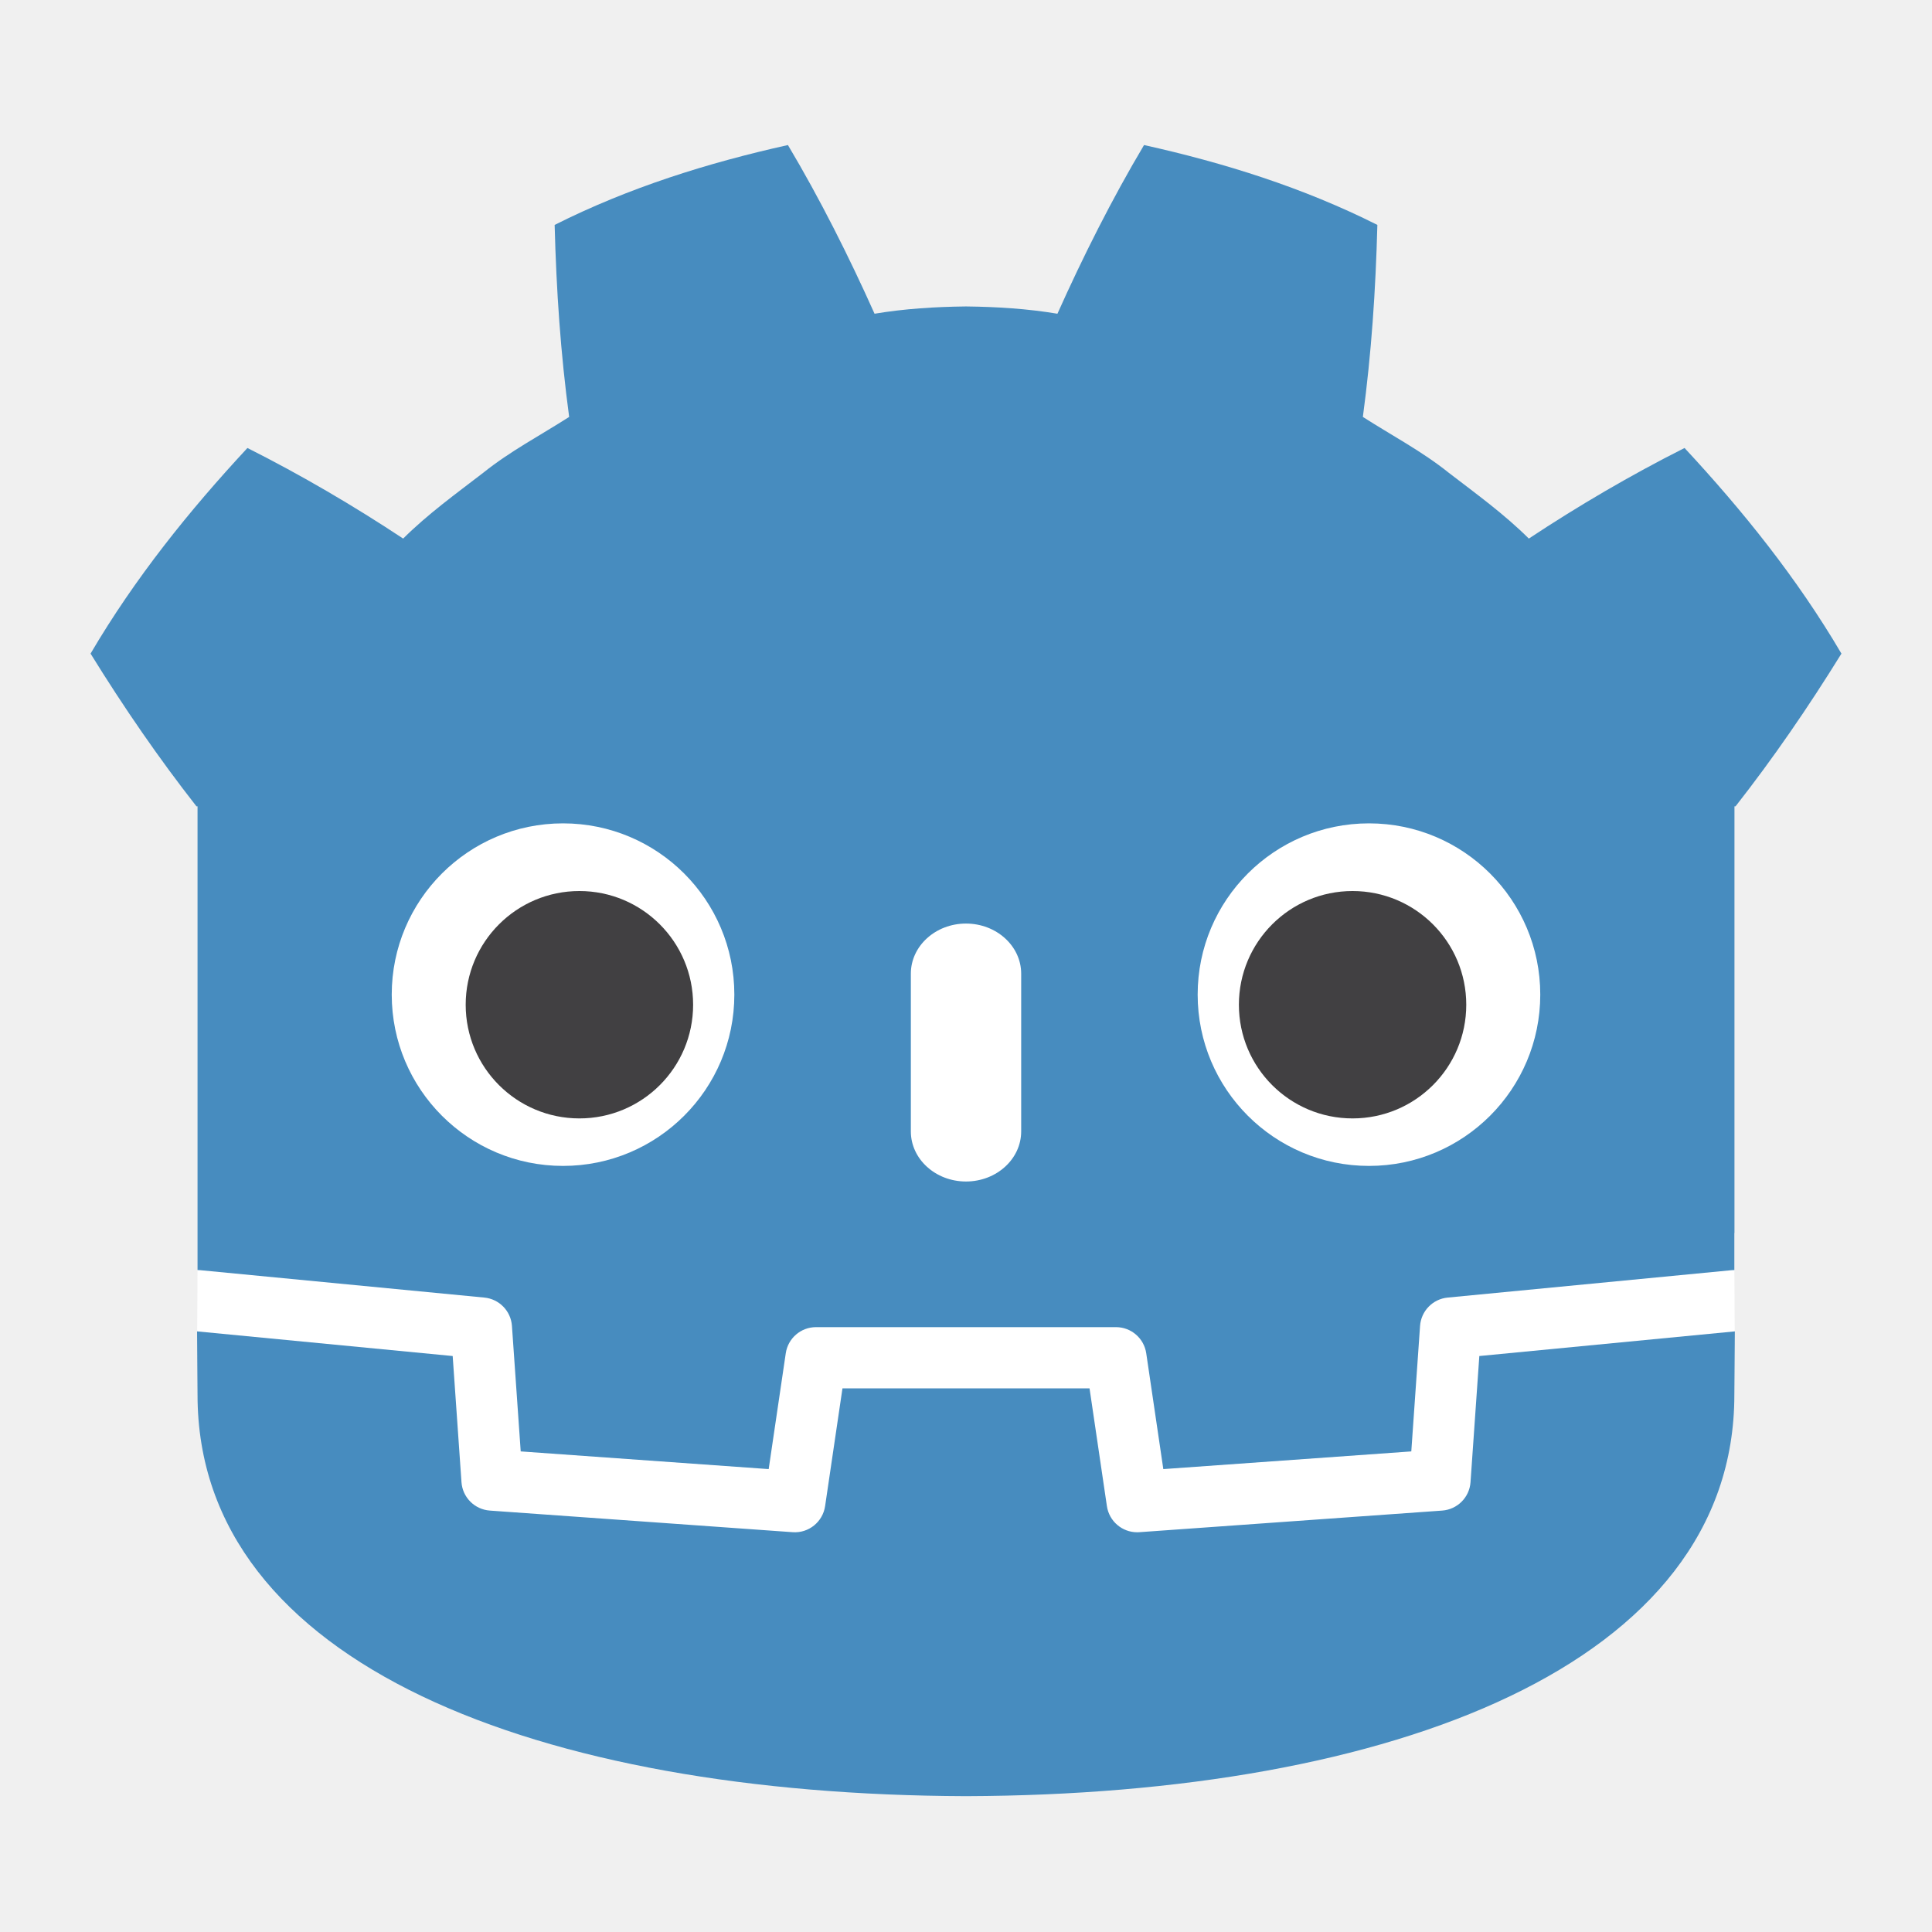
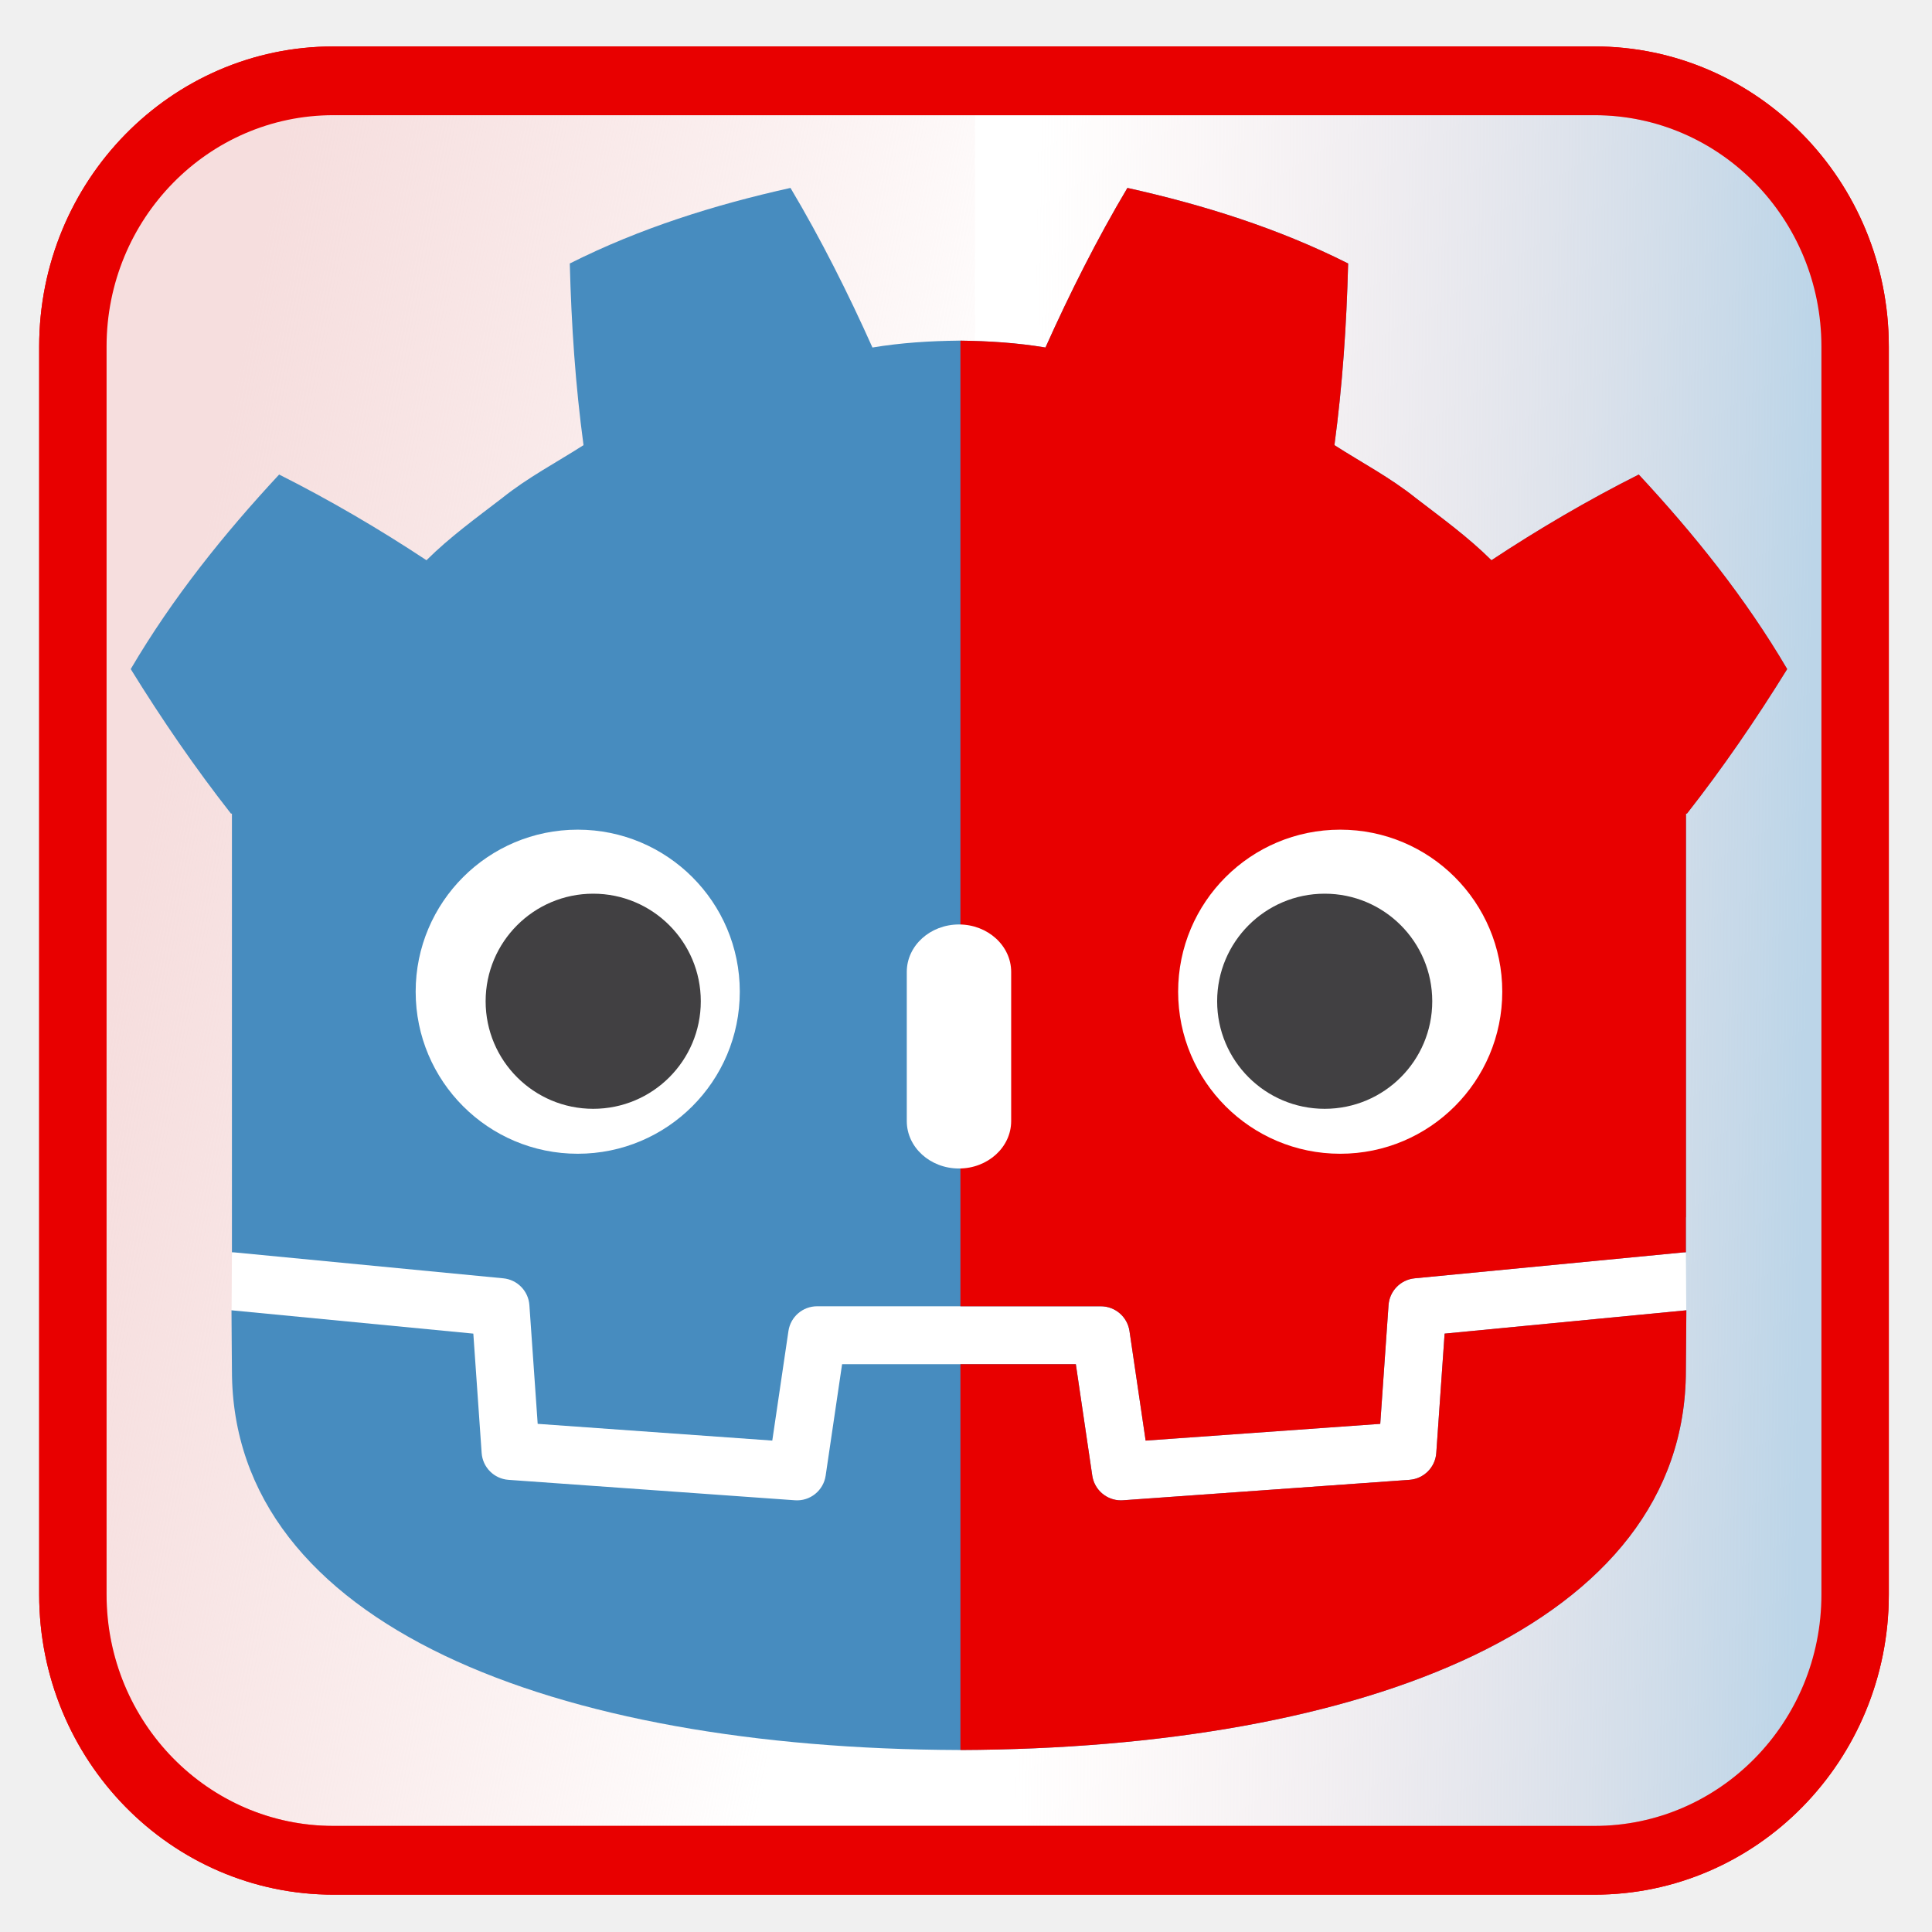
- <svg xmlns="http://www.w3.org/2000/svg" width="1024" height="1024" id="svg3030" version="1.1">
-   <defs id="defs3032" />
+ <svg xmlns="http://www.w3.org/2000/svg" xmlns:xlink="http://www.w3.org/1999/xlink" width="1024" height="1024" id="svg3030" version="1.1">
+   <defs id="defs3032">
+     <linearGradient id="linearGradient4627">
+       <stop id="stop4623" offset="0" style="stop-color:#bcd5e8;stop-opacity:1" />
+       <stop id="stop4625" offset="1" style="stop-color:#f4d7d7;stop-opacity:0;" />
+     </linearGradient>
+     <linearGradient id="linearGradient4595">
+       <stop style="stop-color:#f6dede;stop-opacity:1" offset="0" id="stop4591" />
+       <stop style="stop-color:#f4d7d7;stop-opacity:0;" offset="1" id="stop4593" />
+     </linearGradient>
+     <linearGradient xlink:href="#linearGradient4595" id="linearGradient4597" x1="68.571" y1="576.805" x2="482.857" y2="659.663" gradientUnits="userSpaceOnUse" gradientTransform="matrix(1.00601,0,0,0.9863663,-0.2942478,6.782211)" />
+     <linearGradient xlink:href="#linearGradient4627" id="linearGradient4597-5" x1="957.143" y1="665.377" x2="542.857" y2="659.663" gradientUnits="userSpaceOnUse" gradientTransform="matrix(1.00601,0,0,0.9863663,-0.2942478,6.782211)" />
+   </defs>
  <g id="layer1" transform="translate(0,-98.51972)">
-     <g id="g78" transform="matrix(4.162611,0,0,-4.162611,919.2406,771.6719)" style="stroke-width:0.32">
-       <path d="m 0,0 c 0,0 -0.325,1.994 -0.515,1.976 l -36.182,-3.491 c -2.879,-0.278 -5.115,-2.574 -5.317,-5.459 l -0.994,-14.247 -27.992,-1.997 -1.904,12.912 c -0.424,2.872 -2.932,5.037 -5.835,5.037 h -38.188 c -2.902,0 -5.41,-2.165 -5.834,-5.037 l -1.905,-12.912 -27.992,1.997 -0.994,14.247 c -0.202,2.886 -2.438,5.182 -5.317,5.46 l -36.2,3.49 c -0.187,0.018 -0.324,-1.978 -0.511,-1.978 l -0.049,-7.83 30.658,-4.944 1.004,-14.374 c 0.203,-2.91 2.551,-5.263 5.463,-5.472 l 38.551,-2.75 c 0.146,-0.01 0.29,-0.016 0.434,-0.016 2.897,0 5.401,2.166 5.825,5.038 l 1.959,13.286 h 28.005 l 1.959,-13.286 c 0.423,-2.871 2.93,-5.037 5.831,-5.037 0.142,0 0.284,0.005 0.423,0.015 l 38.556,2.75 c 2.911,0.209 5.26,2.562 5.463,5.472 l 1.003,14.374 30.645,4.966 z" style="fill:#ffffff;fill-opacity:1;fill-rule:nonzero;stroke:none;stroke-width:0.32" id="path80" />
+     <g id="g5632-2" transform="matrix(0.9940252,0,0,1.013822,0.292491,-6.875961)" style="fill:#ffffff">
+       <path id="rect4678-5-3" d="M 149.628,146.203 H 519.549 V 1076.512 H 161.979 C 111.419,1059.886 57.355,1052.328 38.562,953.459 V 262.023 c 20.022,-46.859 47.578,-90.061 111.066,-115.821 z" style="opacity:1;fill:#ffffff;fill-opacity:1;stroke:none;stroke-width:25.567;stroke-linecap:butt;stroke-linejoin:round;stroke-miterlimit:4;stroke-dasharray:none;stroke-opacity:1;paint-order:markers fill stroke" />
+       <path id="rect4678-5-7-6" d="M 881.471,146.203 H 511.549 v 930.309 h 357.571 c 50.56,-16.626 104.624,-24.184 123.416,-123.053 V 262.023 C 972.514,215.165 944.958,171.963 881.471,146.203 Z" style="opacity:1;fill:#ffffff;fill-opacity:1;stroke:none;stroke-width:25.567;stroke-linecap:butt;stroke-linejoin:round;stroke-miterlimit:4;stroke-dasharray:none;stroke-opacity:1;paint-order:markers fill stroke" />
+       <rect ry="138.967" y="146.203" x="38.562" height="930.309" width="950.301" id="rect4678-0" style="opacity:1;fill:#ffffff;fill-opacity:1;stroke:#e80000;stroke-width:35.938;stroke-linecap:butt;stroke-linejoin:round;stroke-miterlimit:4;stroke-dasharray:none;stroke-opacity:1;paint-order:markers fill stroke" />
    </g>
-     <g id="g82-3" transform="matrix(4.162611,0,0,-4.162611,104.6989,525.907)" style="stroke-width:0.32">
-       <path d="m 0,0 v -47.514 -6.035 -5.492 c 0.108,-0.001 0.216,-0.005 0.323,-0.015 l 36.196,-3.49 c 1.896,-0.183 3.382,-1.709 3.514,-3.609 l 1.116,-15.978 31.574,-2.253 2.175,14.747 c 0.282,1.912 1.922,3.329 3.856,3.329 h 38.188 c 1.933,0 3.573,-1.417 3.855,-3.329 l 2.175,-14.747 31.575,2.253 1.115,15.978 c 0.133,1.9 1.618,3.425 3.514,3.609 l 36.182,3.49 c 0.107,0.01 0.214,0.014 0.322,0.015 v 4.711 l 0.015,0.005 V 0 h 0.134 c 4.795,6.12 9.232,12.569 13.487,19.449 -5.651,9.62 -12.575,18.217 -19.976,26.182 -6.864,-3.455 -13.531,-7.369 -19.828,-11.534 -3.151,3.132 -6.7,5.694 -10.186,8.372 -3.425,2.751 -7.285,4.768 -10.946,7.118 1.09,8.117 1.629,16.108 1.846,24.448 -9.446,4.754 -19.519,7.906 -29.708,10.17 -4.068,-6.837 -7.788,-14.241 -11.028,-21.479 -3.842,0.642 -7.702,0.88 -11.567,0.926 v 0.006 c -0.027,0 -0.052,-0.006 -0.075,-0.006 -0.024,0 -0.049,0.006 -0.073,0.006 V 63.652 C 93.903,63.606 90.046,63.368 86.203,62.726 82.965,69.964 79.247,77.368 75.173,84.205 64.989,81.941 54.915,78.789 45.47,74.035 45.686,65.695 46.225,57.704 47.318,49.587 43.65,47.237 39.795,45.22 36.369,42.469 32.888,39.791 29.333,37.229 26.181,34.097 19.884,38.262 13.219,42.176 6.353,45.631 -1.048,37.666 -7.968,29.069 -13.621,19.449 -9.368,12.569 -4.928,6.12 -0.134,0 Z" style="fill:#478cbf;fill-opacity:1;fill-rule:nonzero;stroke:none;stroke-width:0.32" id="path84-6" />
+     <g id="g5632" transform="matrix(0.9940252,0,0,1.013822,0.2924913,-6.875958)">
+       <path id="rect4678-5" d="M 149.628,146.203 H 519.549 V 1076.512 H 161.979 C 111.419,1059.886 57.355,1052.328 38.562,953.459 V 262.023 c 20.022,-46.859 47.578,-90.061 111.066,-115.821 z" style="opacity:1;fill:url(#linearGradient4597);fill-opacity:1;stroke:none;stroke-width:25.567;stroke-linecap:butt;stroke-linejoin:round;stroke-miterlimit:4;stroke-dasharray:none;stroke-opacity:1;paint-order:markers fill stroke" />
+       <path id="rect4678-5-7" d="M 881.471,146.203 H 511.549 v 930.309 h 357.571 c 50.56,-16.626 104.624,-24.184 123.416,-123.053 V 262.023 C 972.514,215.165 944.958,171.963 881.471,146.203 Z" style="opacity:1;fill:url(#linearGradient4597-5);fill-opacity:1;stroke:none;stroke-width:25.567;stroke-linecap:butt;stroke-linejoin:round;stroke-miterlimit:4;stroke-dasharray:none;stroke-opacity:1;paint-order:markers fill stroke" />
+       <rect ry="138.967" y="146.203" x="38.562" height="930.309" width="950.301" id="rect4678" style="opacity:1;fill:none;fill-opacity:1;stroke:#e80000;stroke-width:35.938;stroke-linecap:butt;stroke-linejoin:round;stroke-miterlimit:4;stroke-dasharray:none;stroke-opacity:1;paint-order:markers fill stroke" />
    </g>
-     <g id="g86-7" transform="matrix(4.162611,0,0,-4.162611,784.0714,817.2428)" style="stroke-width:0.32">
-       <path d="m 0,0 -1.121,-16.063 c -0.135,-1.936 -1.675,-3.477 -3.611,-3.616 l -38.555,-2.751 c -0.094,-0.007 -0.188,-0.01 -0.281,-0.01 -1.916,0 -3.569,1.406 -3.852,3.33 l -2.211,14.994 H -81.09 l -2.211,-14.994 c -0.297,-2.018 -2.101,-3.469 -4.133,-3.32 l -38.555,2.751 c -1.936,0.139 -3.476,1.68 -3.611,3.616 L -130.721,0 -163.268,3.138 c 0.015,-3.498 0.06,-7.33 0.06,-8.093 0,-34.374 43.605,-50.896 97.781,-51.086 h 0.066 0.067 c 54.176,0.19 97.766,16.712 97.766,51.086 0,0.777 0.047,4.593 0.063,8.093 z" style="fill:#478cbf;fill-opacity:1;fill-rule:nonzero;stroke:none;stroke-width:0.32" id="path88-5" />
+     <g id="g78-6" transform="matrix(3.938169,0,0,-3.938169,893.5525,762.2495)" style="stroke-width:0.884">
+       <path d="m 0,0 c 0,0 -0.325,1.994 -0.515,1.976 l -36.182,-3.491 c -2.879,-0.278 -5.115,-2.574 -5.317,-5.459 l -0.994,-14.247 -27.992,-1.997 -1.904,12.912 c -0.424,2.872 -2.932,5.037 -5.835,5.037 h -38.188 c -2.902,0 -5.41,-2.165 -5.834,-5.037 l -1.905,-12.912 -27.992,1.997 -0.994,14.247 c -0.202,2.886 -2.438,5.182 -5.317,5.46 l -36.2,3.49 c -0.187,0.018 -0.324,-1.978 -0.511,-1.978 l -0.049,-7.83 30.658,-4.944 1.004,-14.374 c 0.203,-2.91 2.551,-5.263 5.463,-5.472 l 38.551,-2.75 c 0.146,-0.01 0.29,-0.016 0.434,-0.016 2.897,0 5.401,2.166 5.825,5.038 l 1.959,13.286 h 28.005 l 1.959,-13.286 c 0.423,-2.871 2.93,-5.037 5.831,-5.037 0.142,0 0.284,0.005 0.423,0.015 l 38.556,2.75 c 2.911,0.209 5.26,2.562 5.463,5.472 l 1.003,14.374 30.645,4.966 z" style="fill:#ffffff;fill-opacity:1;fill-rule:nonzero;stroke:none;stroke-width:0.884" id="path80-4" />
    </g>
-     <g id="g90-3" transform="matrix(4.162611,0,0,-4.162611,389.2148,625.671)" style="stroke-width:0.32">
-       <path d="m 0,0 c 0,-12.052 -9.765,-21.815 -21.813,-21.815 -12.042,0 -21.81,9.763 -21.81,21.815 0,12.044 9.768,21.802 21.81,21.802 C -9.765,21.802 0,12.044 0,0" style="fill:#ffffff;fill-opacity:1;fill-rule:nonzero;stroke:none;stroke-width:0.32" id="path92-5" />
+     <g transform="matrix(3.48186,0,0,-3.48186,-318.591,1734.617)" id="g4676" style="stroke:#e80000;stroke-opacity:1">
+       <g style="stroke:none;stroke-width:2.719;stroke-miterlimit:4;stroke-dasharray:none;stroke-opacity:1" transform="matrix(1.131053,0,0,1.131053,126.8061,346.0453)" id="g82">
+         <path id="path84" style="fill:#478cbf;fill-opacity:1;fill-rule:nonzero;stroke:none;stroke-width:2.719;stroke-miterlimit:4;stroke-dasharray:none;stroke-opacity:1" d="m 0,0 v -47.514 -6.035 -5.492 c 0.108,-0.001 0.216,-0.005 0.323,-0.015 l 36.196,-3.49 c 1.896,-0.183 3.382,-1.709 3.514,-3.609 l 1.116,-15.978 31.574,-2.253 2.175,14.747 c 0.282,1.912 1.922,3.329 3.856,3.329 h 38.188 c 1.933,0 3.573,-1.417 3.855,-3.329 l 2.175,-14.747 31.575,2.253 1.115,15.978 c 0.133,1.9 1.618,3.425 3.514,3.609 l 36.182,3.49 c 0.107,0.01 0.214,0.014 0.322,0.015 v 4.711 l 0.015,0.005 V 0 h 0.134 c 4.795,6.12 9.232,12.569 13.487,19.449 -5.651,9.62 -12.575,18.217 -19.976,26.182 -6.864,-3.455 -13.531,-7.369 -19.828,-11.534 -3.151,3.132 -6.7,5.694 -10.186,8.372 -3.425,2.751 -7.285,4.768 -10.946,7.118 1.09,8.117 1.629,16.108 1.846,24.448 -9.446,4.754 -19.519,7.906 -29.708,10.17 -4.068,-6.837 -7.788,-14.241 -11.028,-21.479 -3.842,0.642 -7.702,0.88 -11.567,0.926 v 0.006 c -0.027,0 -0.052,-0.006 -0.075,-0.006 -0.024,0 -0.049,0.006 -0.073,0.006 V 63.652 C 93.903,63.606 90.046,63.368 86.203,62.726 82.965,69.964 79.247,77.368 75.173,84.205 64.989,81.941 54.915,78.789 45.47,74.035 45.686,65.695 46.225,57.704 47.318,49.587 43.65,47.237 39.795,45.22 36.369,42.469 32.888,39.791 29.333,37.229 26.181,34.097 19.884,38.262 13.219,42.176 6.353,45.631 -1.048,37.666 -7.968,29.069 -13.621,19.449 -9.368,12.569 -4.928,6.12 -0.134,0 Z" />
+       </g>
+       <g style="stroke:none;stroke-width:2.719;stroke-miterlimit:4;stroke-dasharray:none;stroke-opacity:1" transform="matrix(1.131053,0,0,1.131053,311.4033,266.8844)" id="g86">
+         <path id="path88" style="fill:#478cbf;fill-opacity:1;fill-rule:nonzero;stroke:none;stroke-width:2.719;stroke-miterlimit:4;stroke-dasharray:none;stroke-opacity:1" d="m 0,0 -1.121,-16.063 c -0.135,-1.936 -1.675,-3.477 -3.611,-3.616 l -38.555,-2.751 c -0.094,-0.007 -0.188,-0.01 -0.281,-0.01 -1.916,0 -3.569,1.406 -3.852,3.33 l -2.211,14.994 H -81.09 l -2.211,-14.994 c -0.297,-2.018 -2.101,-3.469 -4.133,-3.32 l -38.555,2.751 c -1.936,0.139 -3.476,1.68 -3.611,3.616 L -130.721,0 -163.268,3.138 c 0.015,-3.498 0.06,-7.33 0.06,-8.093 0,-34.374 43.605,-50.896 97.781,-51.086 h 0.066 0.067 c 54.176,0.19 97.766,16.712 97.766,51.086 0,0.777 0.047,4.593 0.063,8.093 z" />
+       </g>
+       <path id="path88-0" d="M 250.291,48.951 C 244.156,59.262 238.546,70.426 233.66,81.342 227.927,80.384 222.168,80.024 216.4,79.949 V 275.938 h 28.498 c 2.915,0 5.389,2.138 5.814,5.021 l 3.279,22.24 47.617,-3.398 1.682,-24.096 c 0.201,-2.865 2.44,-5.166 5.299,-5.443 l 54.564,-5.264 c 0.161,-0.015 0.323,-0.02 0.486,-0.021 v -7.105 l 0.023,-0.008 V 175.938 h 0.201 c 7.231,-9.229 13.923,-18.955 20.34,-29.33 -8.522,-14.508 -18.964,-27.473 -30.125,-39.484 -10.351,5.21 -20.406,11.113 -29.902,17.395 -4.752,-4.723 -10.104,-8.588 -15.361,-12.627 -5.165,-4.149 -10.987,-7.19 -16.508,-10.734 1.644,-12.241 2.458,-24.292 2.785,-36.869 -14.245,-7.169 -29.437,-11.922 -44.803,-15.336 z m 113.445,227.803 -49.064,4.732 -1.691,24.225 c -0.204,2.92 -2.526,5.244 -5.445,5.453 l -58.145,4.148 c -0.142,0.011 -0.284,0.016 -0.424,0.016 -2.889,0 -5.382,-2.122 -5.809,-5.023 l -3.334,-22.611 h -23.424 v 78.305 c 81.609,-0.326 147.24,-25.243 147.24,-77.039 0,-1.172 0.072,-6.927 0.096,-12.205 z" style="fill:#e80000;fill-opacity:1;fill-rule:nonzero;stroke:none;stroke-width:4.1;stroke-miterlimit:4;stroke-dasharray:none;stroke-opacity:1" transform="matrix(0.75,0,0,-0.75,75.4,477.999)" />
    </g>
-     <g id="g94-6" transform="matrix(4.162611,0,0,-4.162611,367.3669,631.0568)" style="stroke-width:0.32">
-       <path d="m 0,0 c 0,-7.994 -6.479,-14.473 -14.479,-14.473 -7.996,0 -14.479,6.479 -14.479,14.473 0,7.994 6.483,14.479 14.479,14.479 C -6.479,14.479 0,7.994 0,0" style="fill:#414042;fill-opacity:1;fill-rule:nonzero;stroke:none;stroke-width:0.32" id="path96-2" />
+     <g id="g90" transform="matrix(3.938169,0,0,-3.938169,392.105,624.1209)" style="stroke-width:0.884">
+       <path d="m 0,0 c 0,-12.052 -9.765,-21.815 -21.813,-21.815 -12.042,0 -21.81,9.763 -21.81,21.815 0,12.044 9.768,21.802 21.81,21.802 C -9.765,21.802 0,12.044 0,0" style="fill:#ffffff;fill-opacity:1;fill-rule:nonzero;stroke:none;stroke-width:0.884" id="path92" />
    </g>
-     <g id="g98-9" transform="matrix(4.162611,0,0,-4.162611,511.9934,724.7395)" style="stroke-width:0.32">
-       <path d="m 0,0 c -3.878,0 -7.021,2.858 -7.021,6.381 v 20.081 c 0,3.52 3.143,6.381 7.021,6.381 3.878,0 7.028,-2.861 7.028,-6.381 V 6.381 C 7.028,2.858 3.878,0 0,0" style="fill:#ffffff;fill-opacity:1;fill-rule:nonzero;stroke:none;stroke-width:0.32" id="path100-1" />
+     <g id="g94" transform="matrix(3.938169,0,0,-3.938169,371.4351,629.2161)" style="stroke-width:0.884">
+       <path d="m 0,0 c 0,-7.994 -6.479,-14.473 -14.479,-14.473 -7.996,0 -14.479,6.479 -14.479,14.473 0,7.994 6.483,14.479 14.479,14.479 C -6.479,14.479 0,7.994 0,0" style="fill:#414042;fill-opacity:1;fill-rule:nonzero;stroke:none;stroke-width:0.884" id="path96" />
    </g>
-     <g id="g102-2" transform="matrix(4.162611,0,0,-4.162611,634.7871,625.671)" style="stroke-width:0.32">
-       <path d="m 0,0 c 0,-12.052 9.765,-21.815 21.815,-21.815 12.041,0 21.808,9.763 21.808,21.815 0,12.044 -9.767,21.802 -21.808,21.802 C 9.765,21.802 0,12.044 0,0" style="fill:#ffffff;fill-opacity:1;fill-rule:nonzero;stroke:none;stroke-width:0.32" id="path104-7" />
+     <g id="g98" transform="matrix(3.938169,0,0,-3.938169,508.2636,717.8478)" style="stroke-width:0.884">
+       <path d="m 0,0 c -3.878,0 -7.021,2.858 -7.021,6.381 v 20.081 c 0,3.52 3.143,6.381 7.021,6.381 3.878,0 7.028,-2.861 7.028,-6.381 V 6.381 C 7.028,2.858 3.878,0 0,0" style="fill:#ffffff;fill-opacity:1;fill-rule:nonzero;stroke:none;stroke-width:0.884" id="path100" />
    </g>
-     <g id="g106-0" transform="matrix(4.162611,0,0,-4.162611,656.6406,631.0568)" style="stroke-width:0.32">
-       <path d="m 0,0 c 0,-7.994 6.477,-14.473 14.471,-14.473 8.002,0 14.479,6.479 14.479,14.473 0,7.994 -6.477,14.479 -14.479,14.479 C 6.477,14.479 0,7.994 0,0" style="fill:#414042;fill-opacity:1;fill-rule:nonzero;stroke:none;stroke-width:0.32" id="path108-9" />
+     <g id="g102" transform="matrix(3.938169,0,0,-3.938169,624.4365,624.1209)" style="stroke-width:0.884">
+       <path d="m 0,0 c 0,-12.052 9.765,-21.815 21.815,-21.815 12.041,0 21.808,9.763 21.808,21.815 0,12.044 -9.767,21.802 -21.808,21.802 C 9.765,21.802 0,12.044 0,0" style="fill:#ffffff;fill-opacity:1;fill-rule:nonzero;stroke:none;stroke-width:0.884" id="path104" />
+     </g>
+     <g id="g106" transform="matrix(3.938169,0,0,-3.938169,645.1115,629.2161)" style="stroke-width:0.884">
+       <path d="m 0,0 c 0,-7.994 6.477,-14.473 14.471,-14.473 8.002,0 14.479,6.479 14.479,14.473 0,7.994 -6.477,14.479 -14.479,14.479 C 6.477,14.479 0,7.994 0,0" style="fill:#414042;fill-opacity:1;fill-rule:nonzero;stroke:none;stroke-width:0.884" id="path108" />
    </g>
  </g>
</svg>
